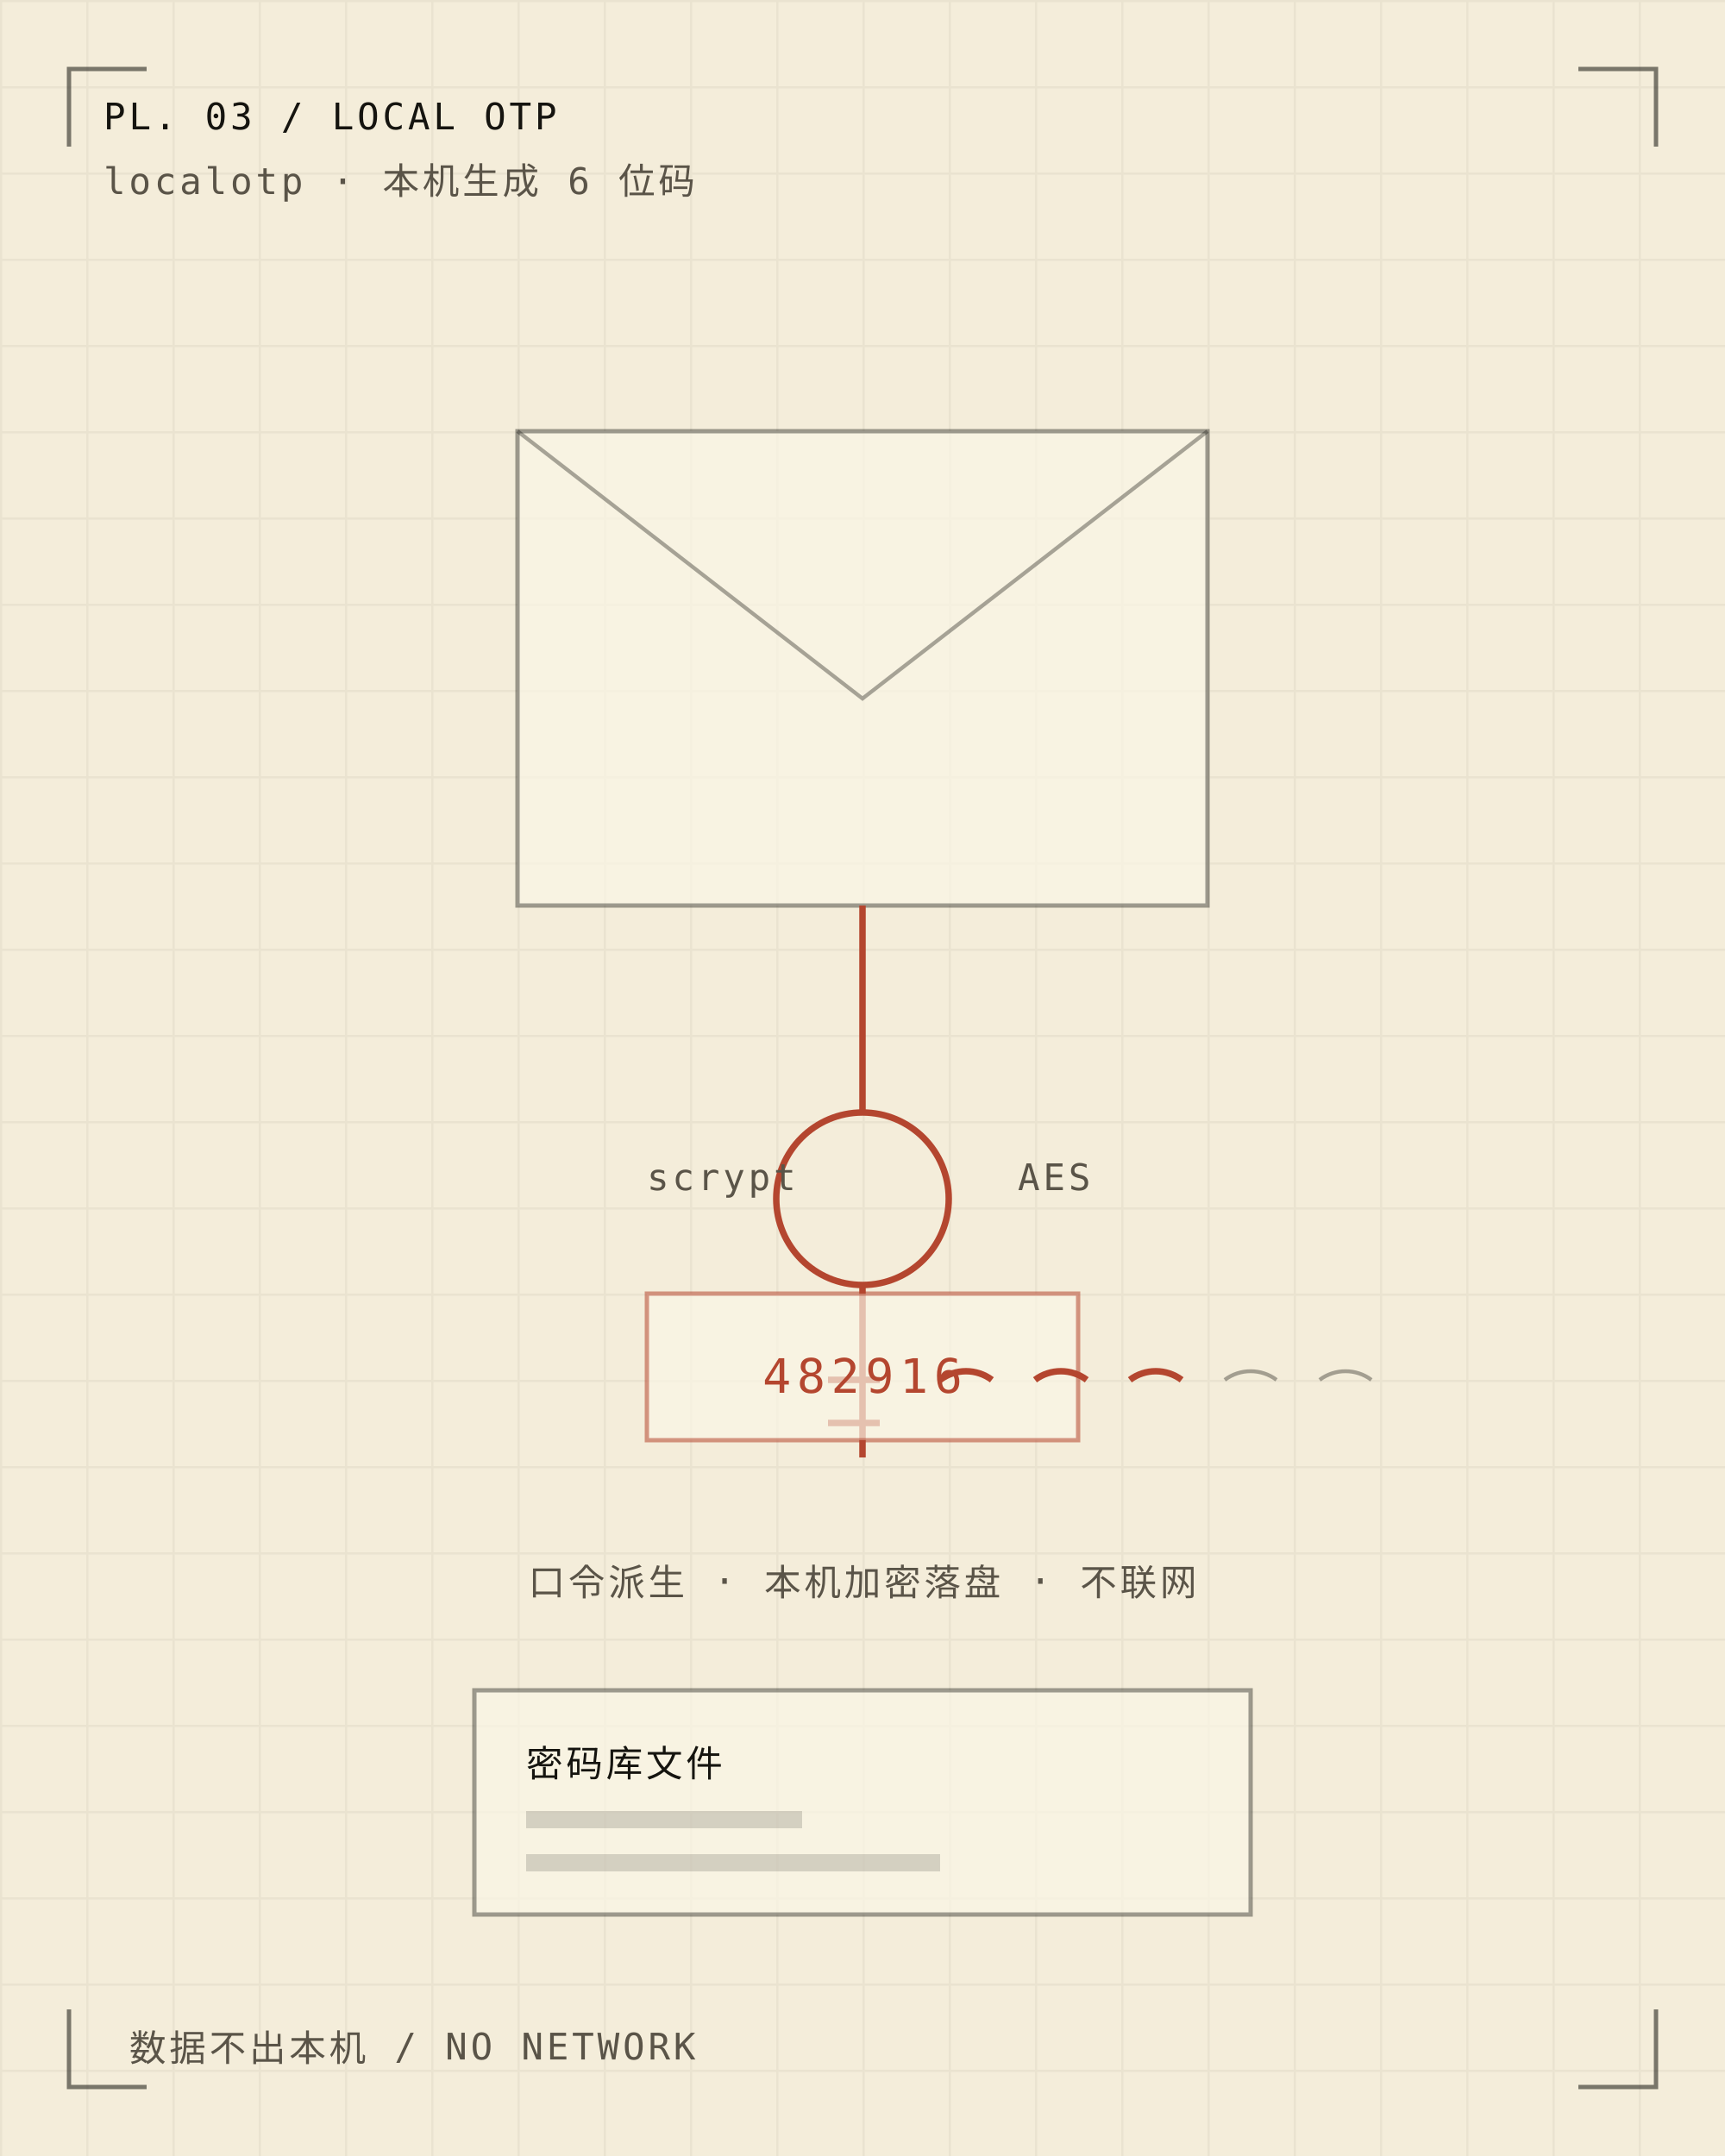
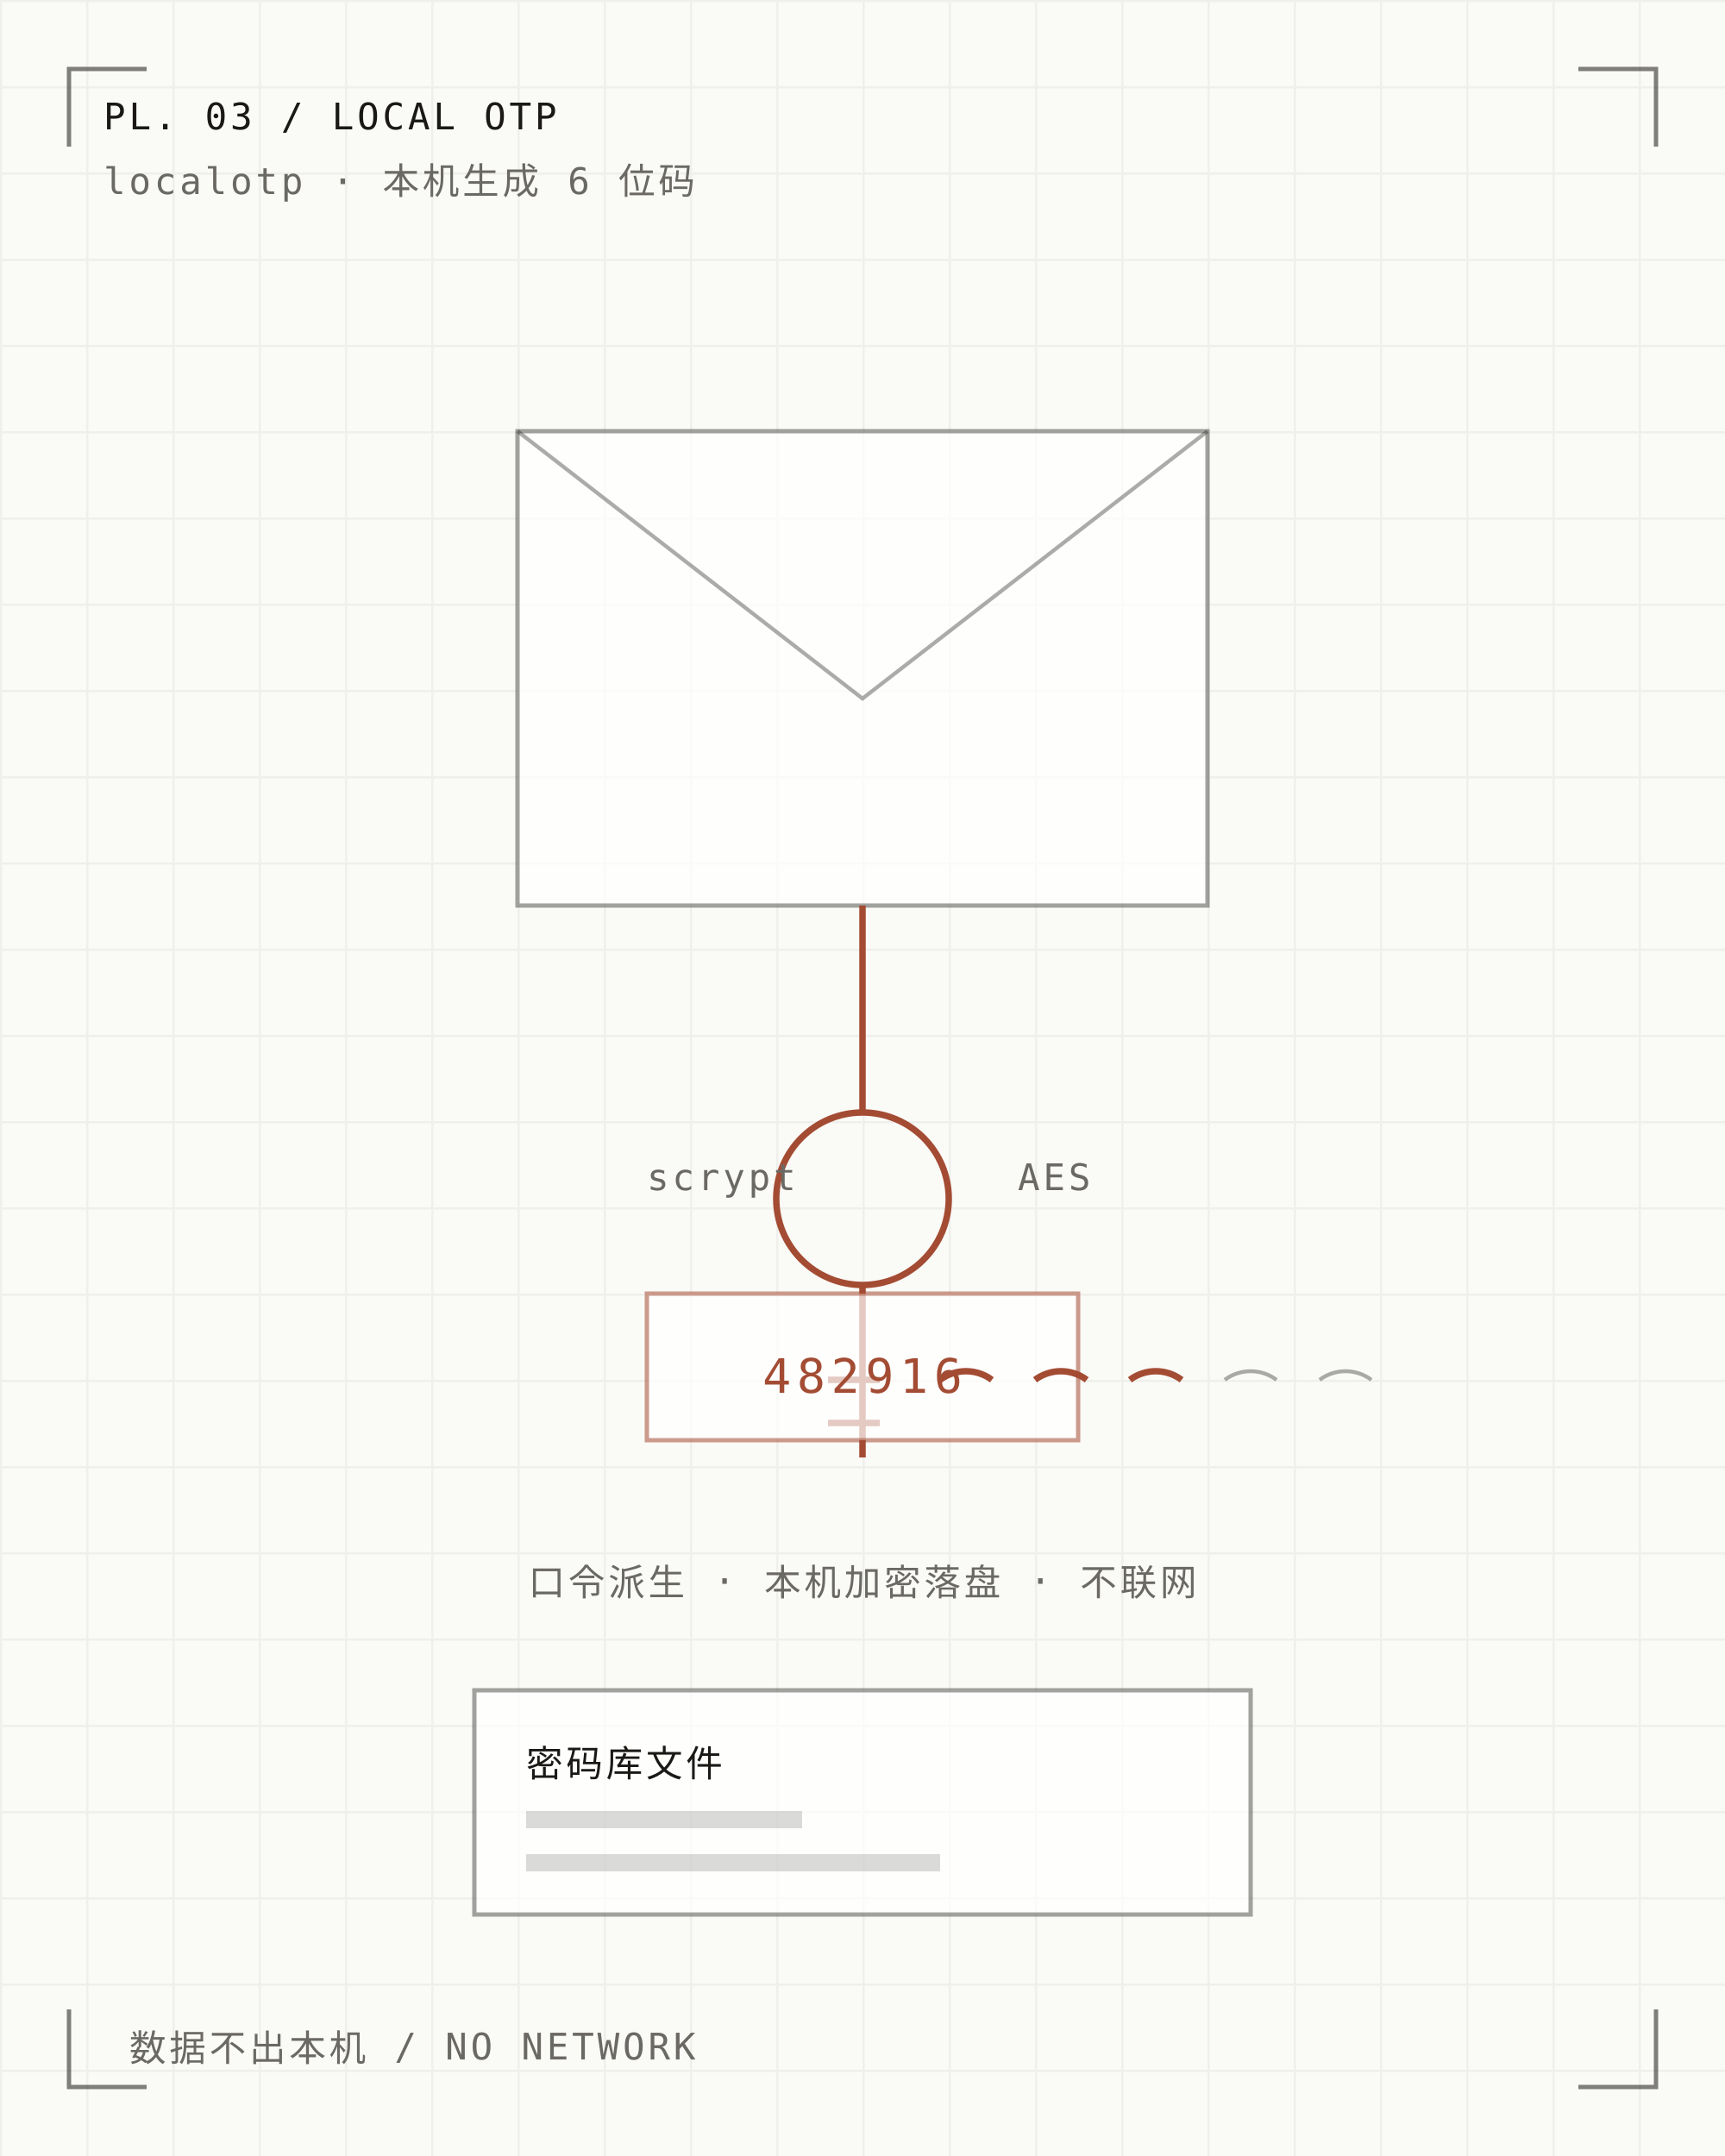
<svg xmlns="http://www.w3.org/2000/svg" viewBox="0 0 400 500" width="768" height="960" role="img" aria-label="localotp 卡面：信封密钥剖面、scrypt 与 AES、6 位码倒计时">
  <defs>
    <pattern id="g" width="20" height="20" patternUnits="userSpaceOnUse">
      <path class="grid" d="M20 0H0V20" />
    </pattern>
  </defs>
  <style>
- .paper{fill:#f4edda}
- .grid{stroke:#15140f;stroke-opacity:.05;fill:none}
- .frame{fill:none;stroke:#15140f;stroke-opacity:.55;stroke-width:1}
- .ln{fill:none;stroke:#15140f;stroke-opacity:.8;stroke-width:1.1}
- .ln-soft{fill:none;stroke:#15140f;stroke-opacity:.36;stroke-width:.9}
- .ln-c{fill:none;stroke:#b4462f;stroke-width:1.5}
+ .paper{fill:#fafaf7}
+ .grid{stroke:#1a1916;stroke-opacity:.05;fill:none}
+ .frame{fill:none;stroke:#1a1916;stroke-opacity:.55;stroke-width:1}
+ .ln{fill:none;stroke:#1a1916;stroke-opacity:.8;stroke-width:1.1}
+ .ln-soft{fill:none;stroke:#1a1916;stroke-opacity:.36;stroke-width:.9}
+ .ln-c{fill:none;stroke:#a34c33;stroke-width:1.5}
.dash{stroke-dasharray:3 5}
- .fill-i{fill:#15140f}
- .fill-i-soft{fill:#15140f;fill-opacity:.5}
- .fill-c{fill:#b4462f}
- .fill-c-soft{fill:#b4462f;fill-opacity:.12}
- .tx-i{fill:#15140f}
- .tx-m{fill:#5a5448}
- .tx-c{fill:#b4462f}
+ .fill-i{fill:#1a1916}
+ .fill-i-soft{fill:#1a1916;fill-opacity:.5}
+ .fill-c{fill:#a34c33}
+ .fill-c-soft{fill:#a34c33;fill-opacity:.12}
+ .tx-i{fill:#1a1916}
+ .tx-m{fill:#6b6964}
+ .tx-c{fill:#a34c33}
.mono{font-family:ui-monospace,Menlo,Consolas,monospace;font-size:8.5px;letter-spacing:.09em}
.mono-l{font-family:ui-monospace,Menlo,Consolas,monospace;font-size:11px;letter-spacing:.12em}
.serif{font-family:Georgia,'Songti SC','SimSun',serif}
- .card{fill:#faf5e6;fill-opacity:.7;stroke:#15140f;stroke-opacity:.4;stroke-width:1}
- .card-c{fill:#faf5e6;fill-opacity:.7;stroke:#b4462f;stroke-opacity:.55;stroke-width:1}
- .bar{fill:#15140f;fill-opacity:.16}
- .bar-c{fill:#b4462f;fill-opacity:.28}
- .chip{fill:#15140f;fill-opacity:.85}
- .chip-tx{fill:#f4edda}
+ .card{fill:#ffffff;fill-opacity:.7;stroke:#1a1916;stroke-opacity:.4;stroke-width:1}
+ .card-c{fill:#ffffff;fill-opacity:.7;stroke:#a34c33;stroke-opacity:.55;stroke-width:1}
+ .bar{fill:#1a1916;fill-opacity:.16}
+ .bar-c{fill:#a34c33;fill-opacity:.28}
+ .chip{fill:#1a1916;fill-opacity:.85}
+ .chip-tx{fill:#fafaf7}
@media (prefers-reduced-motion: no-preference){
.anim-fade{animation:afade .8s ease both}
.d1{animation-delay:.14s}
.d2{animation-delay:.28s}
.d3{animation-delay:.42s}
.d4{animation-delay:.56s}
}
@keyframes afade{from{opacity:0}to{opacity:1}}
</style>
  <rect width="400" height="500" class="paper" />
  <rect width="400" height="500" fill="url(#g)" />
  <g class="frame">
    <path d="M16 34V16H34" />
    <path d="M366 16H384V34" />
    <path d="M16 466V484H34" />
    <path d="M366 484H384V466" />
  </g>
  <text x="24" y="30" class="mono tx-i">PL. 03 / LOCAL OTP</text>
  <text x="24" y="45" class="mono tx-m">localotp · 本机生成 6 位码</text>
  <path class="card" d="M120 100h160v110H120z" />
  <path class="ln-soft" d="M120 100l80 62 80-62" />
  <path class="ln-c" d="M200 210V258" />
  <circle cx="200" cy="278" r="20" class="ln-c" />
  <path class="ln-c" d="M200 298v40M192 320h12M192 330h12" />
  <text x="150" y="276" class="mono tx-m">scrypt</text>
  <text x="236" y="276" class="mono tx-m">AES</text>
  <rect x="150" y="300" width="100" height="34" class="card-c" />
  <text x="200" y="323" class="mono-l tx-c" text-anchor="middle">482916</text>
  <path class="ln-c" d="M218 320A10 10 0 0 1 230 320" />
  <path class="ln-c" d="M240 320A10 10 0 0 1 252 320" />
  <path class="ln-c" d="M262 320A10 10 0 0 1 274 320" />
  <path class="ln-soft" d="M284 320A10 10 0 0 1 296 320" />
  <path class="ln-soft" d="M306 320A10 10 0 0 1 318 320" />
  <text x="200" y="370" class="mono tx-m" text-anchor="middle">口令派生 · 本机加密落盘 · 不联网</text>
  <rect x="110" y="392" width="180" height="52" class="card" />
  <text x="122" y="412" class="mono tx-i">密码库文件</text>
  <path class="bar" d="M122 420h64v4h-64zM122 430h96v4h-96z" />
  <text x="30" y="478" class="mono tx-m">数据不出本机 / NO NETWORK</text>
</svg>
